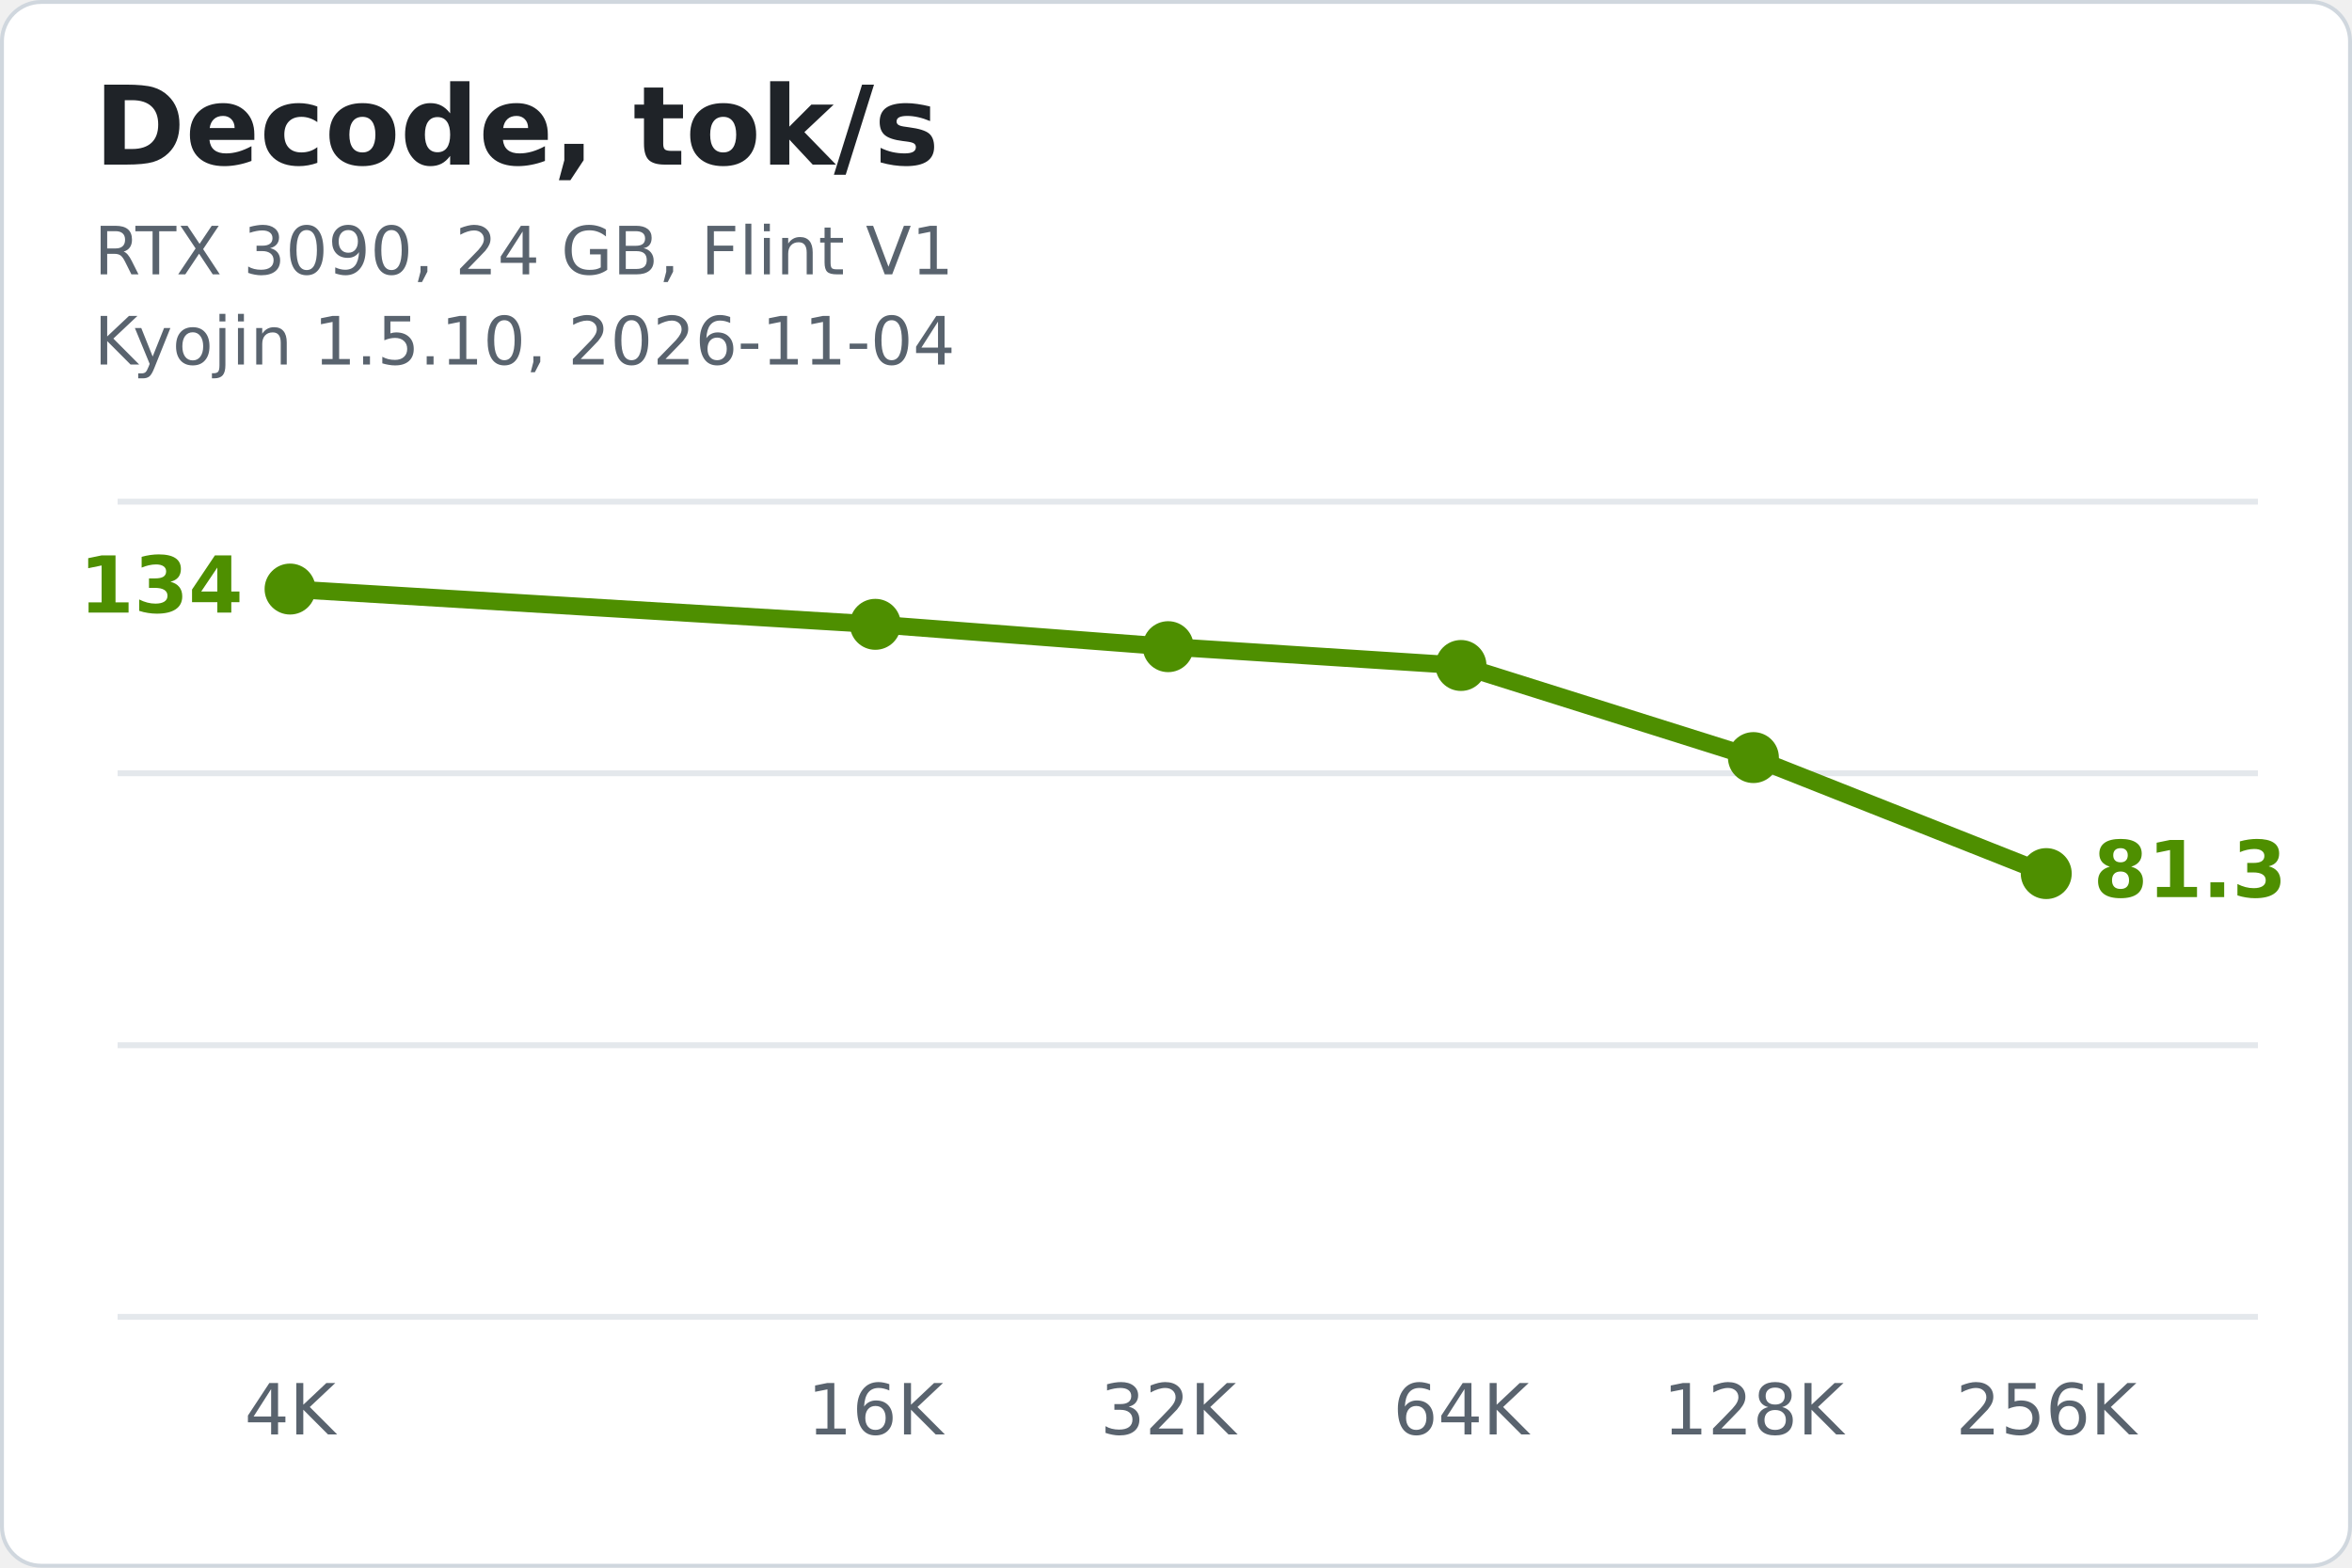
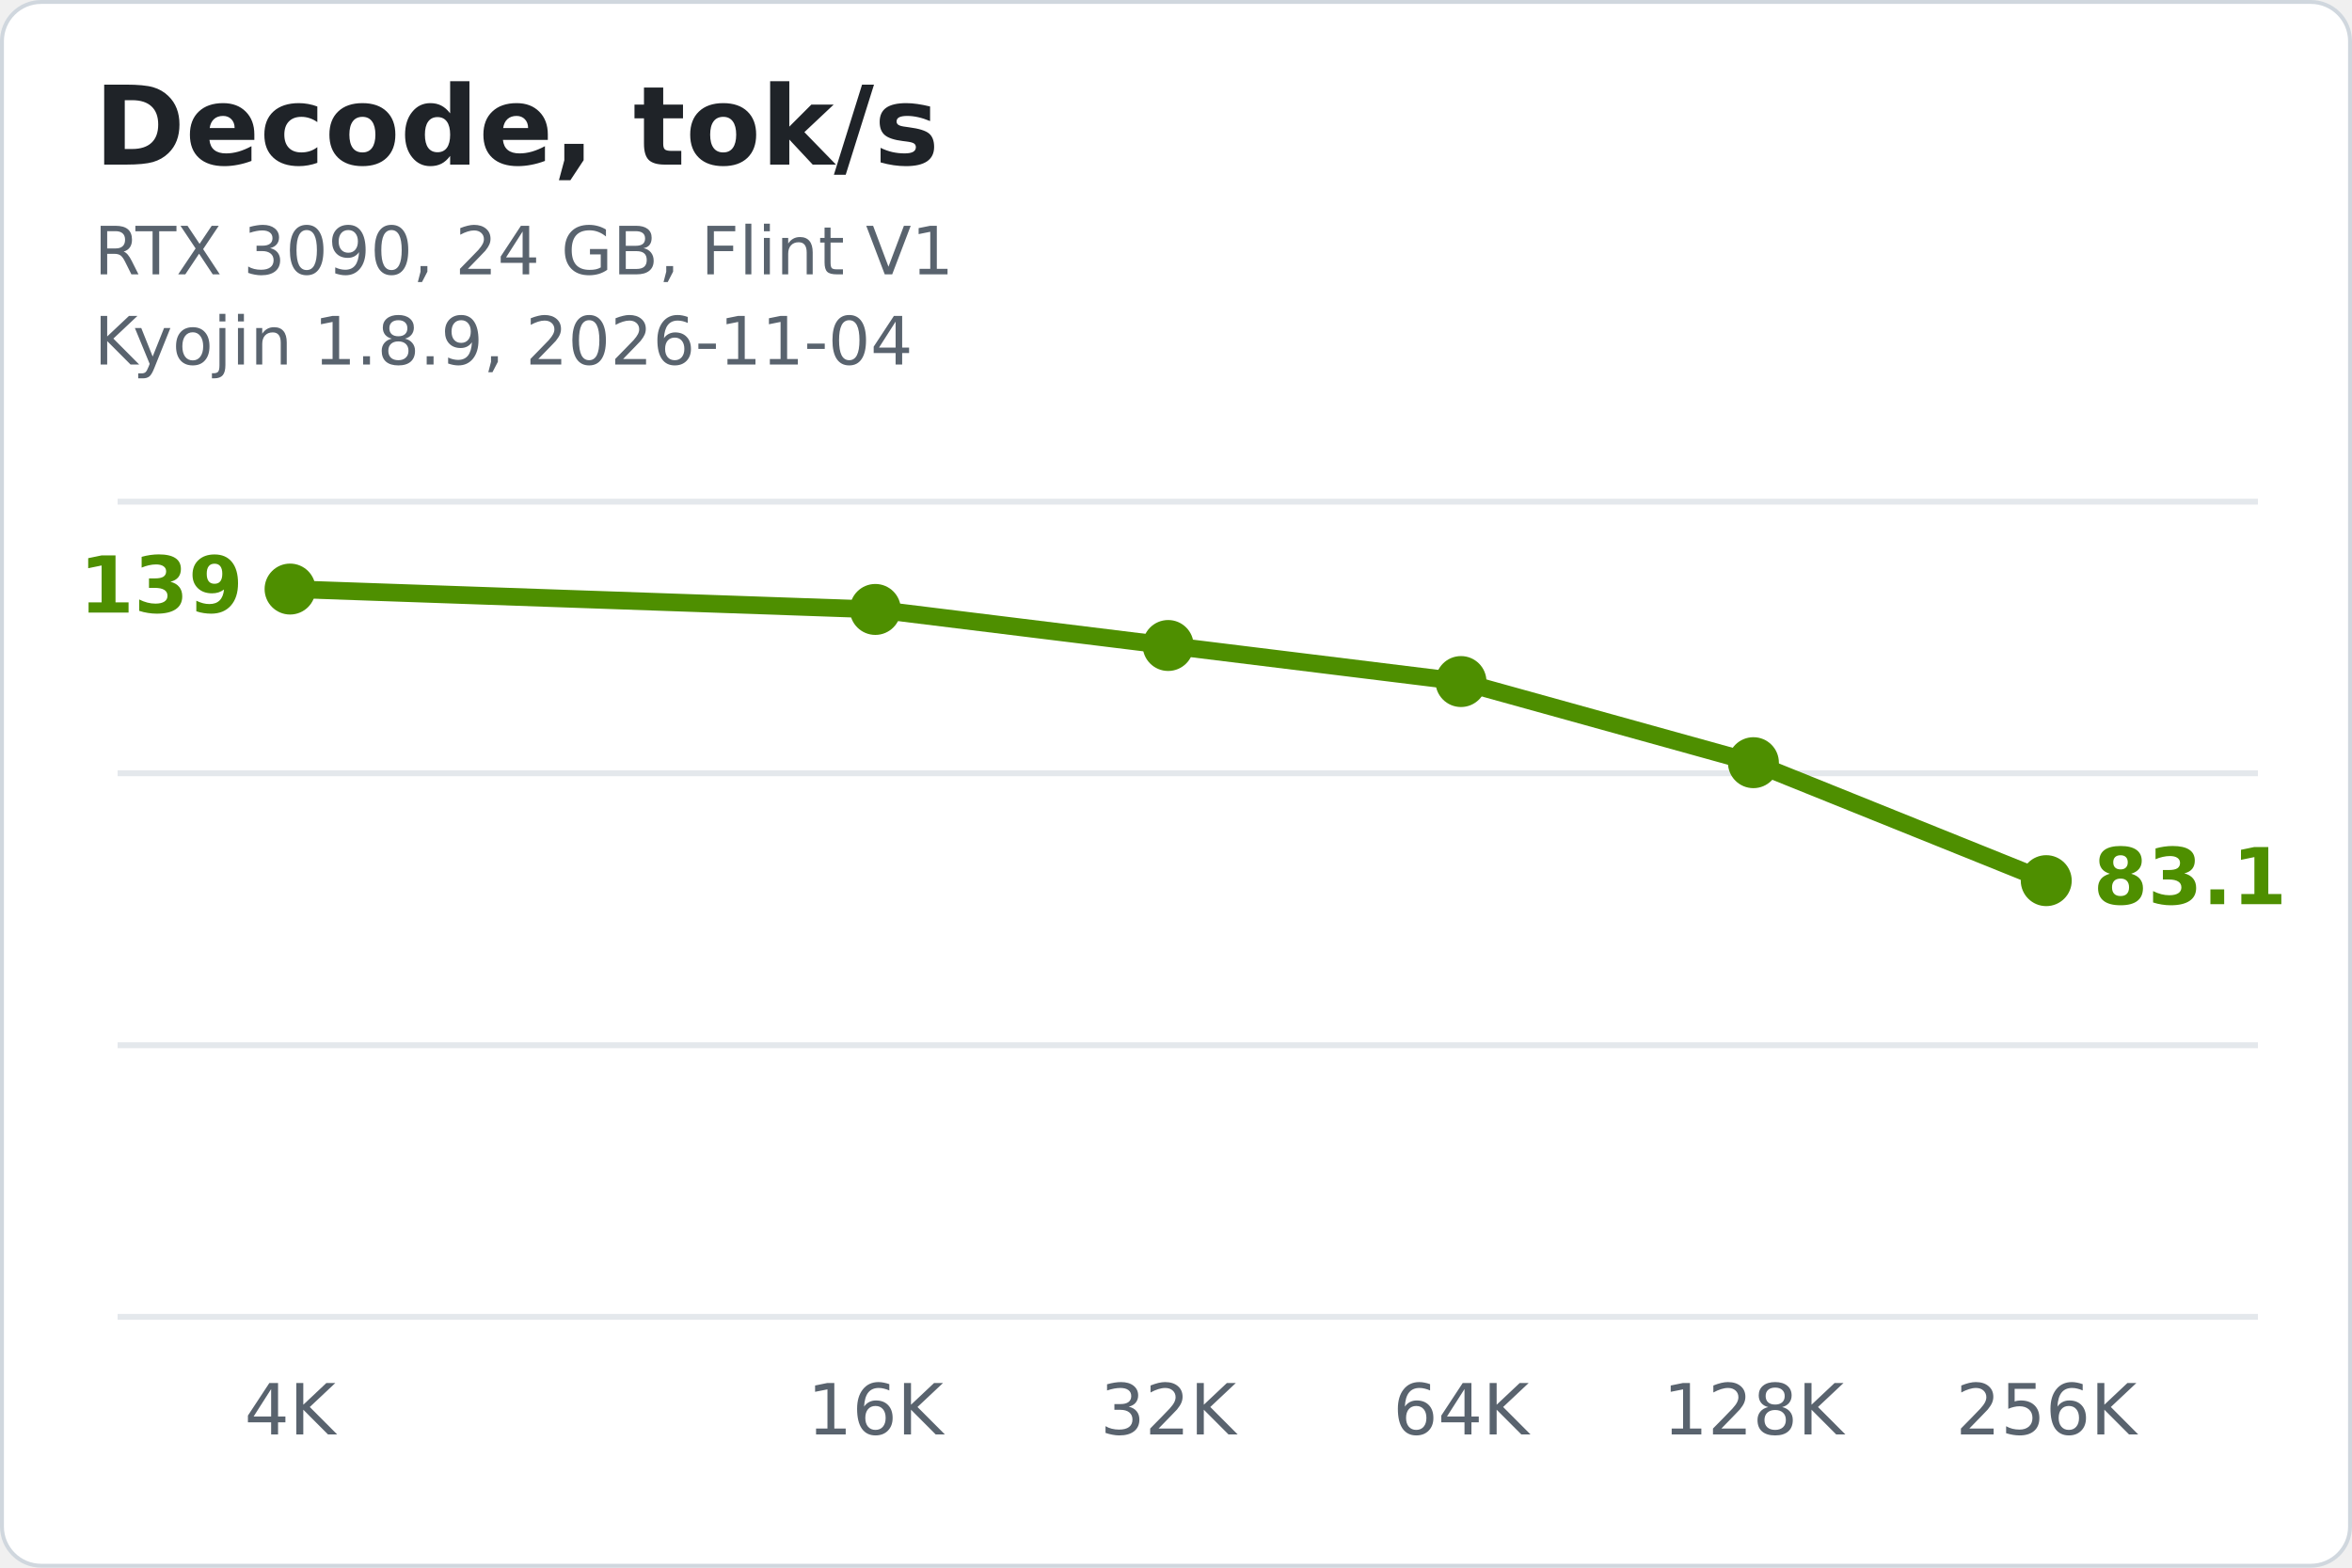
<svg xmlns="http://www.w3.org/2000/svg" width="600" height="400" viewBox="0 0 600 400" font-family="-apple-system,'Segoe UI','Ubuntu Sans','DejaVu Sans',Helvetica,Arial,sans-serif">
  <rect x="0.5" y="0.5" width="599" height="399" rx="10" fill="#FFFFFF" stroke="#D0D7DE" />
  <text x="24.0" y="42.0" fill="#1F2328" font-size="28" text-anchor="start" font-weight="700">Decode, tok/s</text>
  <text x="24.0" y="70.0" fill="#59636E" font-size="17" text-anchor="start" font-weight="400">RTX 3090, 24 GB, Flint V1</text>
-   <text x="24.0" y="93.0" fill="#59636E" font-size="17" text-anchor="start" font-weight="400">Kyojin 1.5.10, 2026-11-04</text>
+   <text x="24.0" y="93.0" fill="#59636E" font-size="17" text-anchor="start" font-weight="400">Kyojin 1.8.9, 2026-11-04</text>
  <line x1="30" x2="576" y1="336.0" y2="336.0" stroke="#E4E8EC" stroke-width="1.5" />
  <line x1="30" x2="576" y1="266.7" y2="266.7" stroke="#E4E8EC" stroke-width="1.5" />
  <line x1="30" x2="576" y1="197.3" y2="197.3" stroke="#E4E8EC" stroke-width="1.5" />
  <line x1="30" x2="576" y1="128.0" y2="128.0" stroke="#E4E8EC" stroke-width="1.5" />
  <text x="74.0" y="366.0" fill="#59636E" font-size="18" text-anchor="middle" font-weight="400">4K</text>
  <text x="223.3" y="366.0" fill="#59636E" font-size="18" text-anchor="middle" font-weight="400">16K</text>
  <text x="298.0" y="366.0" fill="#59636E" font-size="18" text-anchor="middle" font-weight="400">32K</text>
  <text x="372.7" y="366.0" fill="#59636E" font-size="18" text-anchor="middle" font-weight="400">64K</text>
  <text x="447.3" y="366.0" fill="#59636E" font-size="18" text-anchor="middle" font-weight="400">128K</text>
  <text x="522.0" y="366.0" fill="#59636E" font-size="18" text-anchor="middle" font-weight="400">256K</text>
-   <line x1="74.0" y1="150.3" x2="223.3" y2="159.3" stroke="#4E8F00" stroke-width="4.5" stroke-linecap="round" />
-   <line x1="223.3" y1="159.3" x2="298.0" y2="165.0" stroke="#4E8F00" stroke-width="4.5" stroke-linecap="round" />
-   <line x1="298.0" y1="165.0" x2="372.7" y2="169.8" stroke="#4E8F00" stroke-width="4.5" stroke-linecap="round" />
-   <line x1="372.7" y1="169.8" x2="447.3" y2="193.3" stroke="#4E8F00" stroke-width="4.5" stroke-linecap="round" />
-   <line x1="447.3" y1="193.3" x2="522.0" y2="222.9" stroke="#4E8F00" stroke-width="4.5" stroke-linecap="round" />
+   <line x1="74.0" y1="150.3" x2="223.3" y2="155.5" stroke="#4E8F00" stroke-width="4.5" stroke-linecap="round" />
+   <line x1="223.3" y1="155.5" x2="298.0" y2="164.7" stroke="#4E8F00" stroke-width="4.5" stroke-linecap="round" />
+   <line x1="298.0" y1="164.7" x2="372.7" y2="173.9" stroke="#4E8F00" stroke-width="4.5" stroke-linecap="round" />
+   <line x1="372.7" y1="173.9" x2="447.3" y2="194.6" stroke="#4E8F00" stroke-width="4.5" stroke-linecap="round" />
+   <line x1="447.3" y1="194.6" x2="522.0" y2="224.7" stroke="#4E8F00" stroke-width="4.5" stroke-linecap="round" />
  <circle cx="74.0" cy="150.3" r="6.5" fill="#4E8F00" />
-   <circle cx="223.3" cy="159.3" r="6.5" fill="#4E8F00" />
-   <circle cx="298.0" cy="165.0" r="6.5" fill="#4E8F00" />
-   <circle cx="372.7" cy="169.8" r="6.5" fill="#4E8F00" />
-   <circle cx="447.3" cy="193.3" r="6.5" fill="#4E8F00" />
-   <circle cx="522.0" cy="222.9" r="6.5" fill="#4E8F00" />
-   <text x="62.0" y="156.3" fill="#4E8F00" font-size="20" text-anchor="end" font-weight="700">134</text>
-   <text x="534.0" y="228.9" fill="#4E8F00" font-size="20" text-anchor="start" font-weight="700">81.3</text>
+   <circle cx="223.3" cy="155.5" r="6.5" fill="#4E8F00" />
+   <circle cx="298.0" cy="164.7" r="6.5" fill="#4E8F00" />
+   <circle cx="372.7" cy="173.9" r="6.5" fill="#4E8F00" />
+   <circle cx="447.3" cy="194.6" r="6.5" fill="#4E8F00" />
+   <circle cx="522.0" cy="224.7" r="6.5" fill="#4E8F00" />
+   <text x="62.0" y="156.3" fill="#4E8F00" font-size="20" text-anchor="end" font-weight="700">139</text>
+   <text x="534.0" y="230.7" fill="#4E8F00" font-size="20" text-anchor="start" font-weight="700">83.1</text>
</svg>
